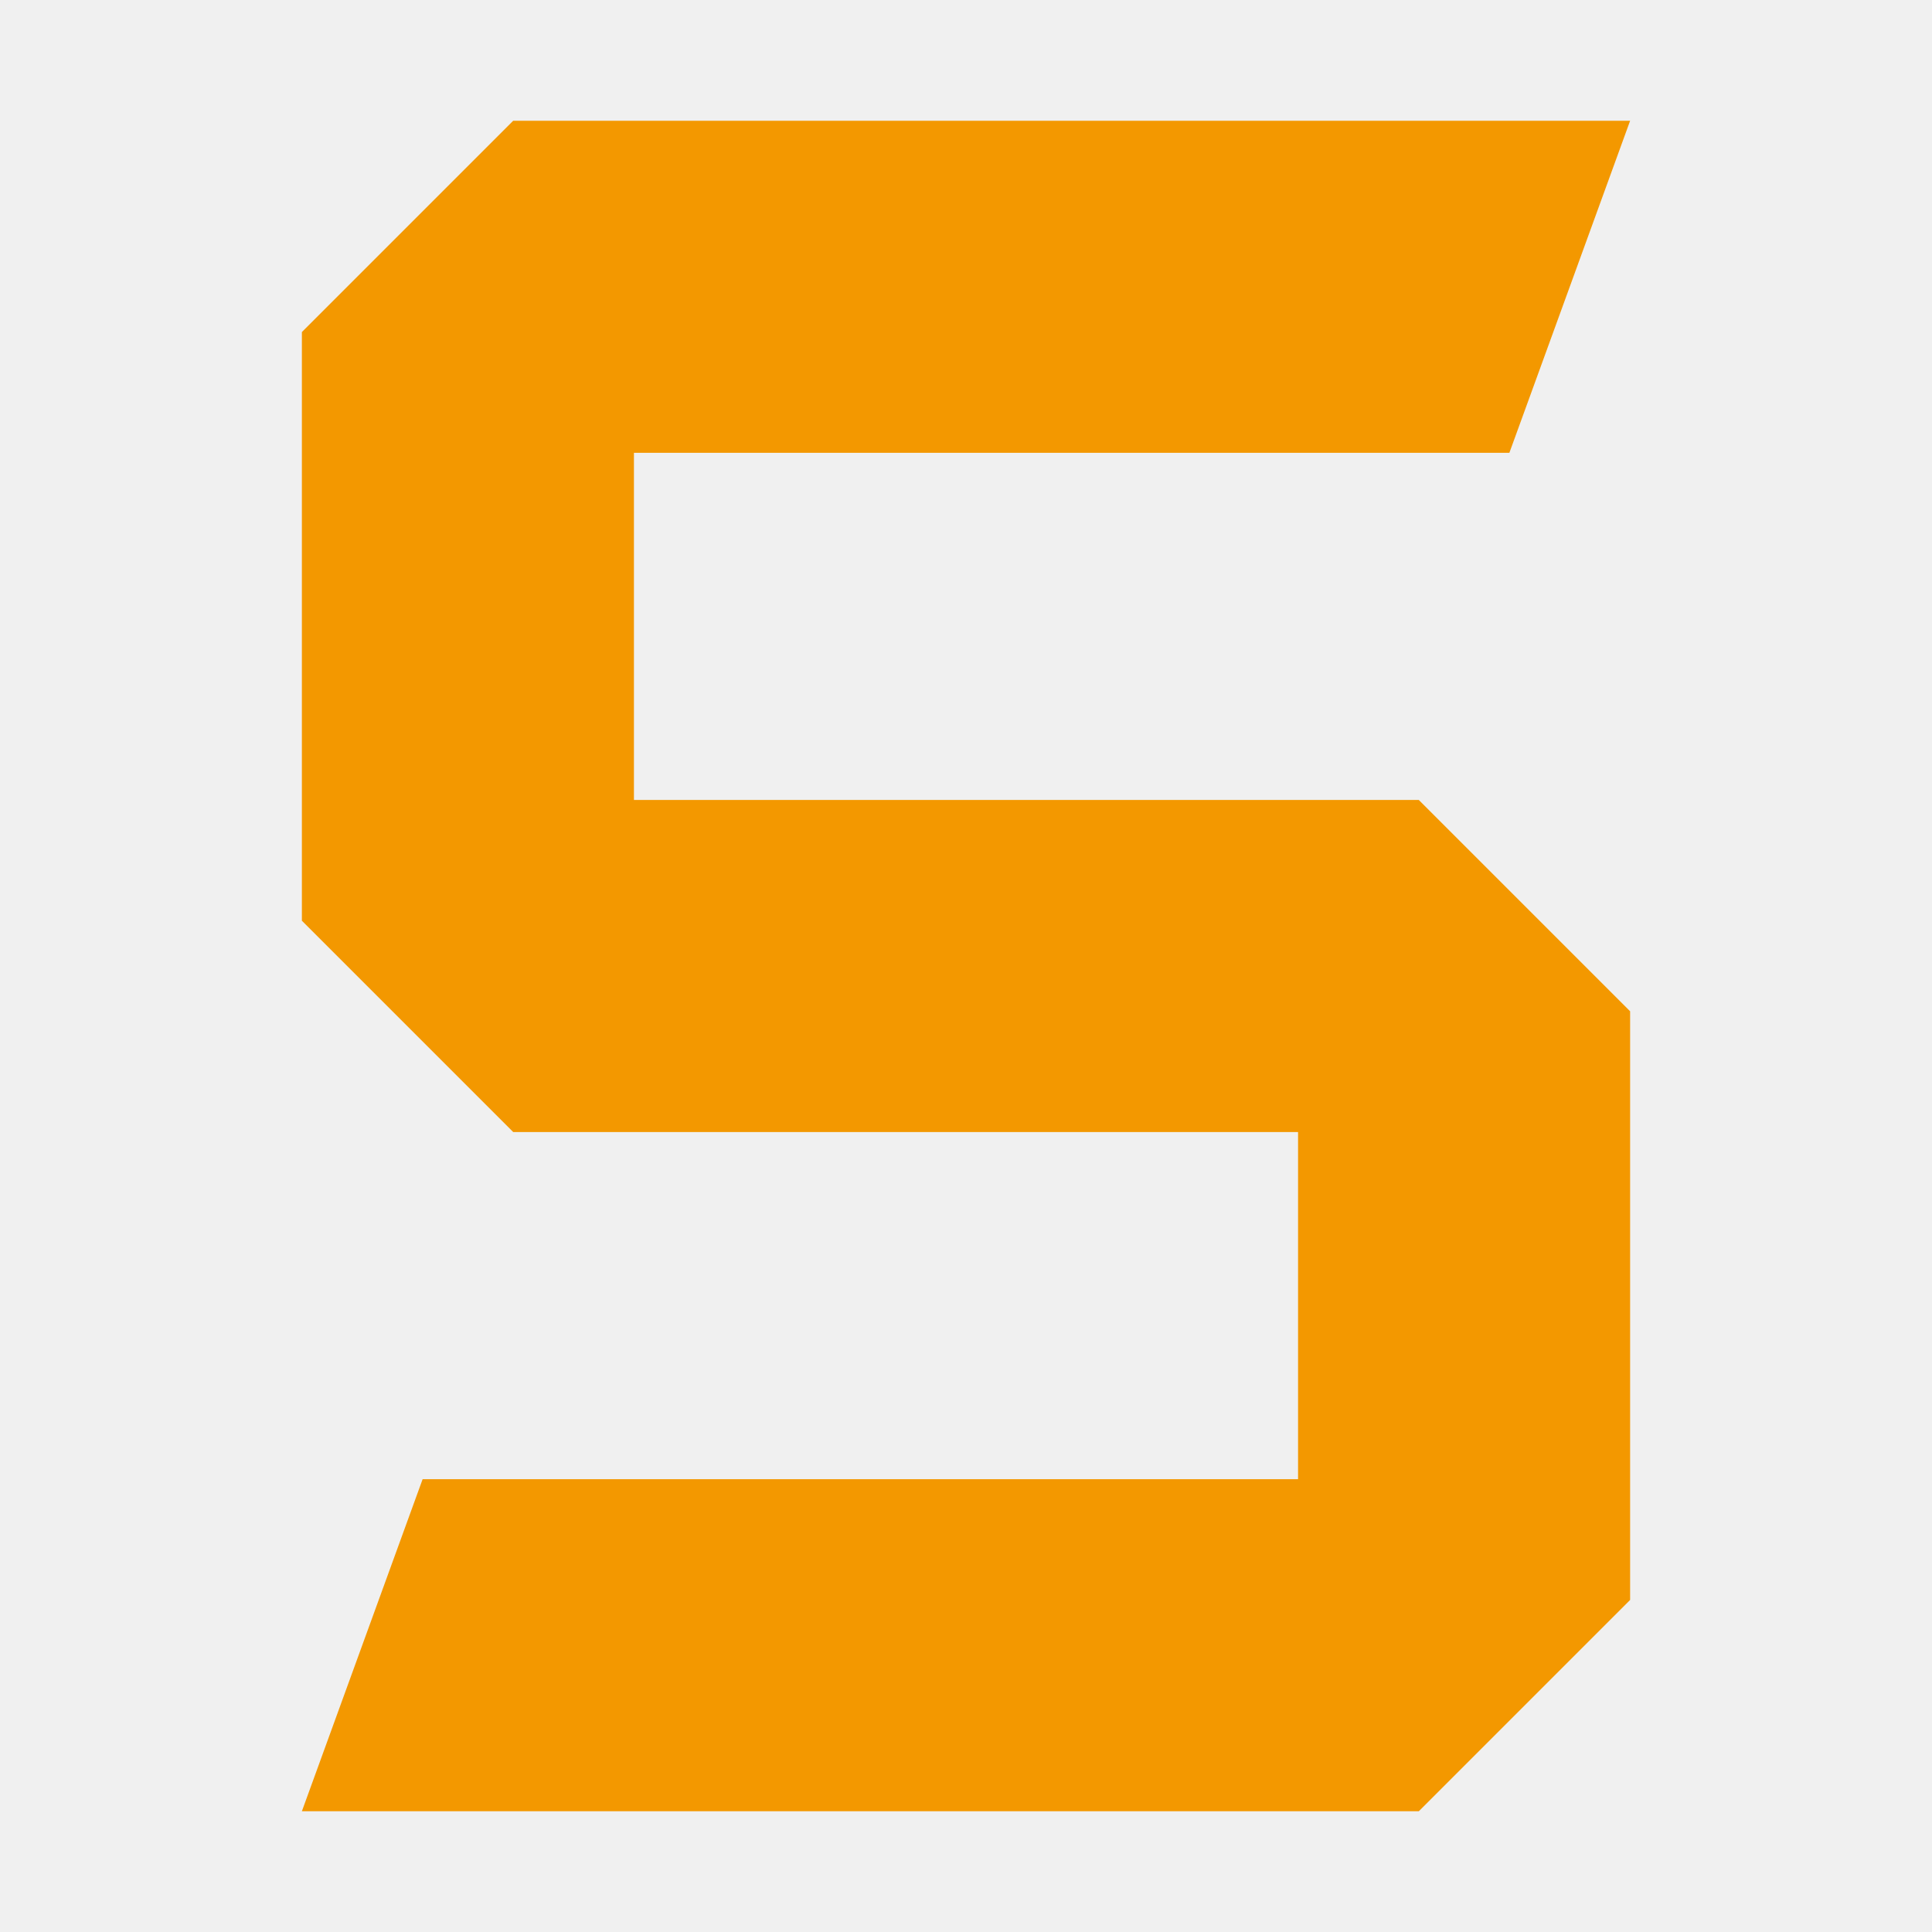
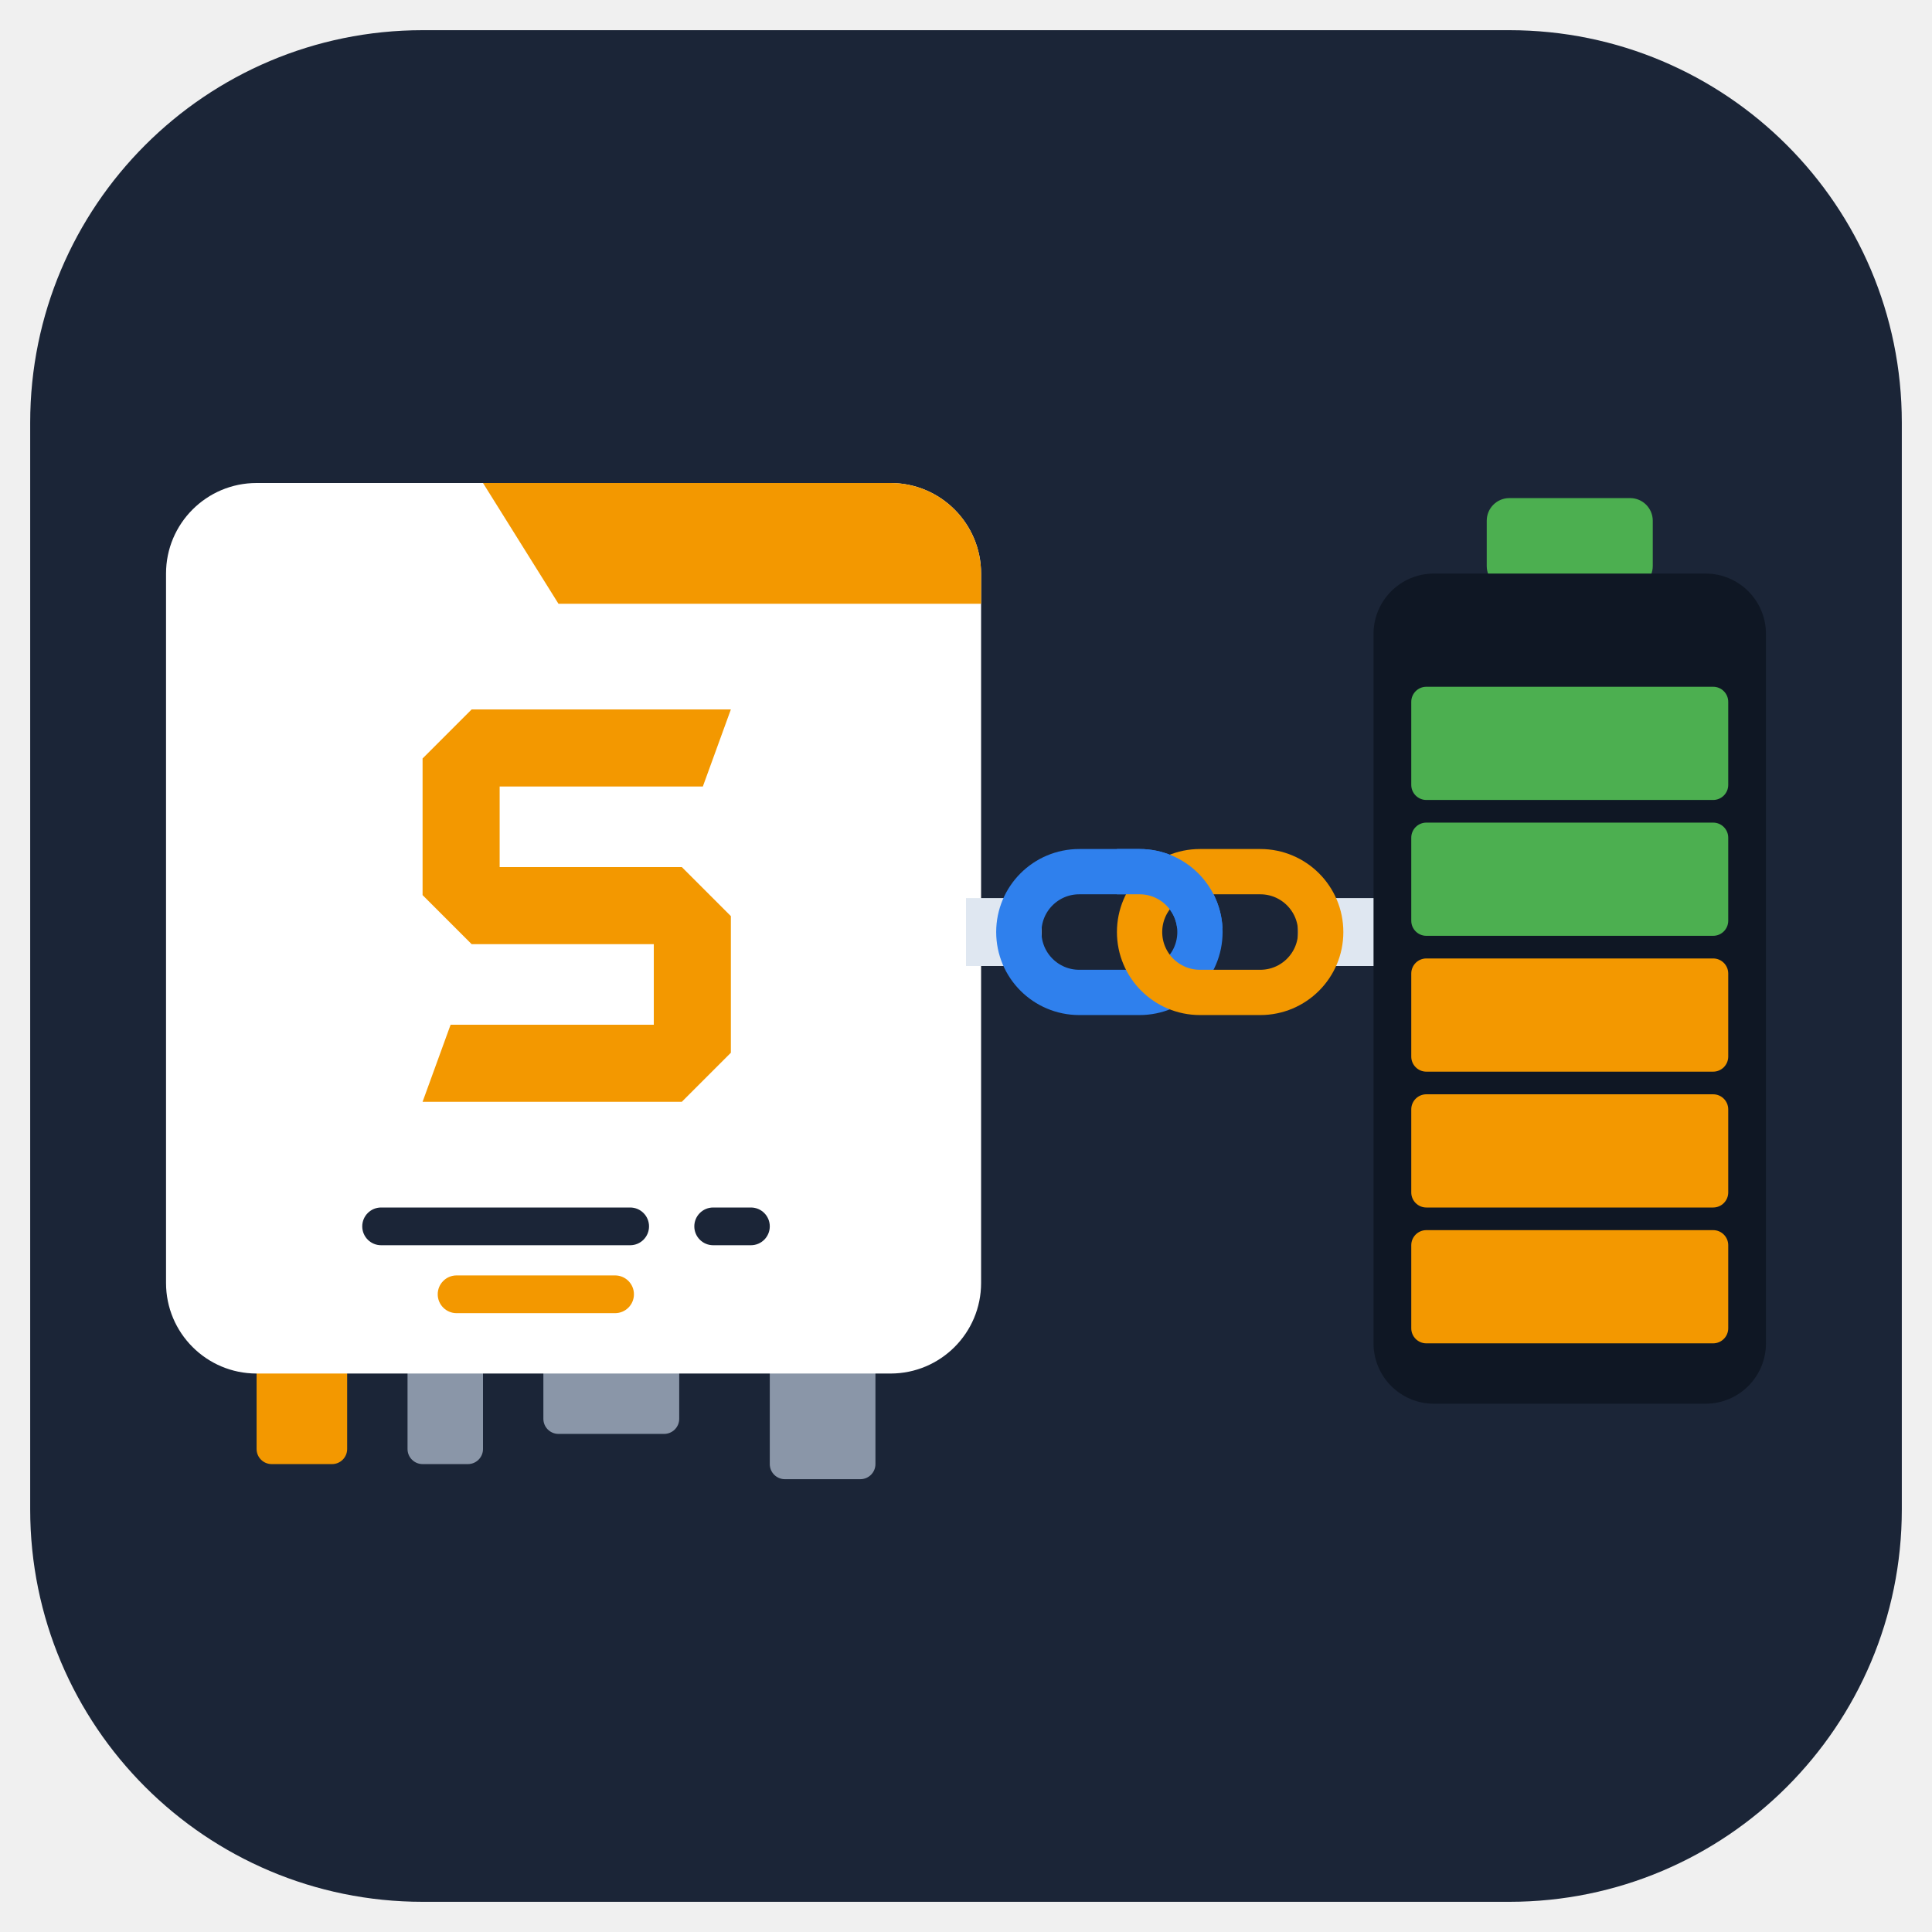
<svg xmlns="http://www.w3.org/2000/svg" width="512" height="512" viewBox="0 0 256 256">
-   <polygon fill="#f39800" points="68,16 216,16 200,60 84,60 84,106 188,106 216,134 216,212 188,240 40,240 56,196 172,196 172,150 68,150 40,122 40,44" />
+   <defs>
+     <clipPath id="inverter">
+       <rect x="22" y="70" width="108" height="118" rx="12" />
+     </clipPath>
+     <clipPath id="over">
+       <rect x="148" y="116" width="16" height="13" />
+     </clipPath>
+   </defs>
+   <rect x="4" y="4" width="248" height="248" rx="52" fill="#1b2537" />
+   <g transform="translate(0,-6)">
+     <g fill="#8a96a8">
+       <rect x="34" y="186" width="12" height="14" rx="2" fill="#f39800" />
+       <rect x="54" y="186" width="10" height="14" rx="2" />
+       <rect x="72" y="186" width="18" height="10" rx="2" />
+       <rect x="102" y="186" width="14" height="16" rx="2" />
+     </g>
+     <rect x="22" y="70" width="108" height="118" rx="12" fill="#ffffff" />
+     <polygon clip-path="url(#inverter)" points="64,70 130,70 130,86 74,86" fill="#f39800" />
+     <polygon transform="translate(46.71,96.29) scale(0.2321)" fill="#f39800" points="68,16 216,16 200,60 84,60 84,106 188,106 216,134 216,212 188,240 40,240 56,196 172,196 172,150 68,150 40,122 40,44" />
+     <rect x="48" y="166" width="38" height="5" rx="2.5" fill="#1b2537" />
+     <rect x="92" y="166" width="10" height="5" rx="2.5" fill="#1b2537" />
+     <rect x="58" y="175" width="26" height="5" rx="2.5" fill="#f39800" />
+     <rect x="128" y="125" width="10" height="9" fill="#dfe7f1" />
+     <rect x="172" y="125" width="12" height="9" fill="#dfe7f1" />
+     <g fill="none" stroke-width="6">
+       <rect x="135" y="121.5" width="24" height="16" rx="8" stroke="#2f80ed" />
+       <rect x="151" y="121.5" width="24" height="16" rx="8" stroke="#f39800" />
+       <rect x="135" y="121.5" width="24" height="16" rx="8" stroke="#2f80ed" clip-path="url(#over)" />
+     </g>
+     <rect x="197" y="72" width="22" height="12" rx="3" fill="#4caf50" />
+     <rect x="182" y="82" width="52" height="110" rx="8" fill="#0f1724" />
+     <rect x="187" y="97" width="42" height="15" rx="2" fill="#4caf50" />
+     <rect x="187" y="115" width="42" height="15" rx="2" fill="#4caf50" />
+     <rect x="187" y="133" width="42" height="15" rx="2" fill="#f39800" />
+     <rect x="187" y="151" width="42" height="15" rx="2" fill="#f39800" />
+     <rect x="187" y="169" width="42" height="15" rx="2" fill="#f39800" />
+   </g>
</svg>
